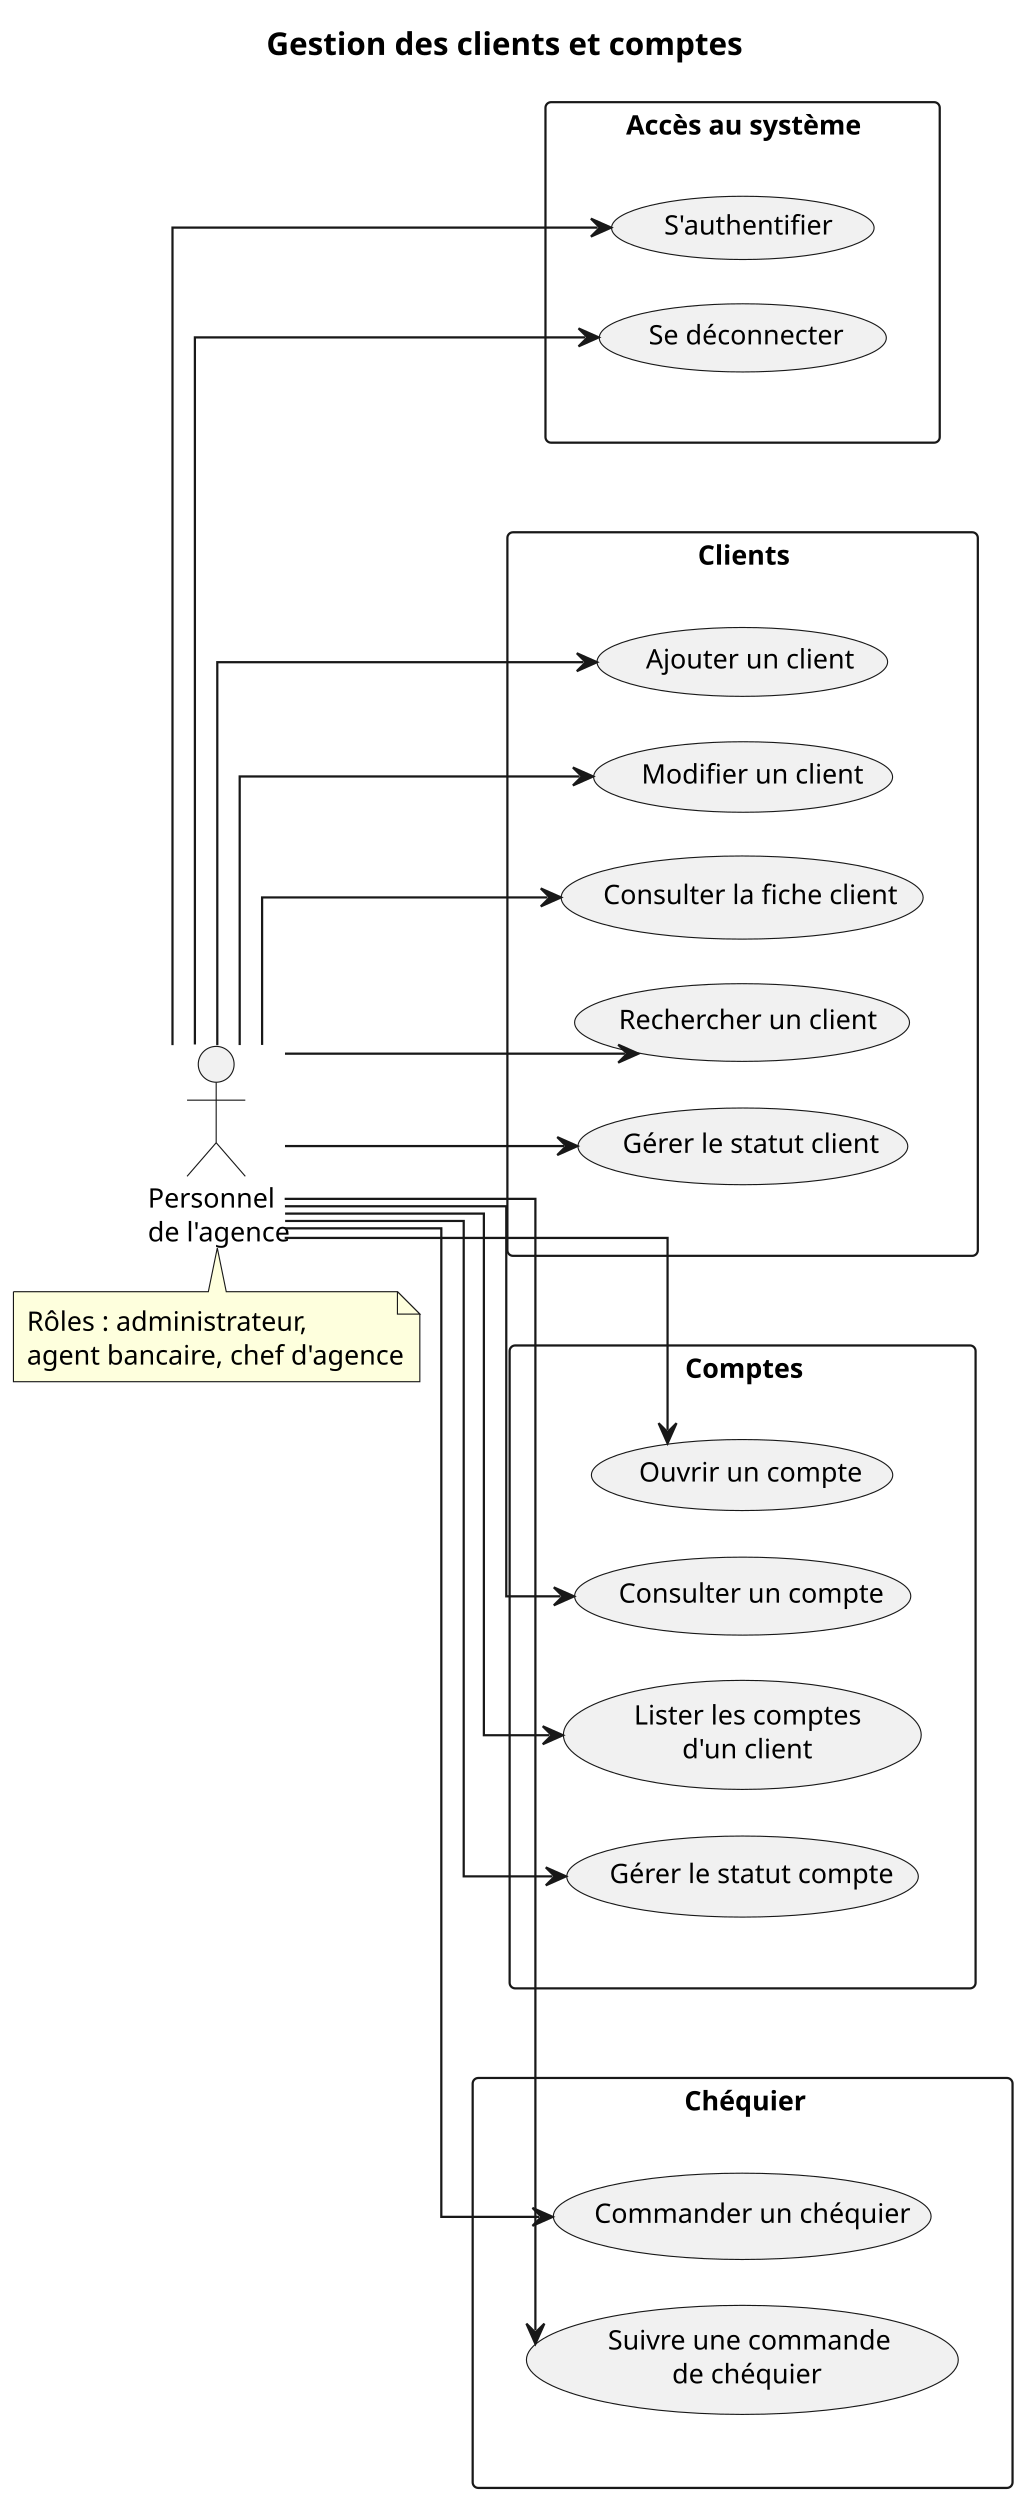
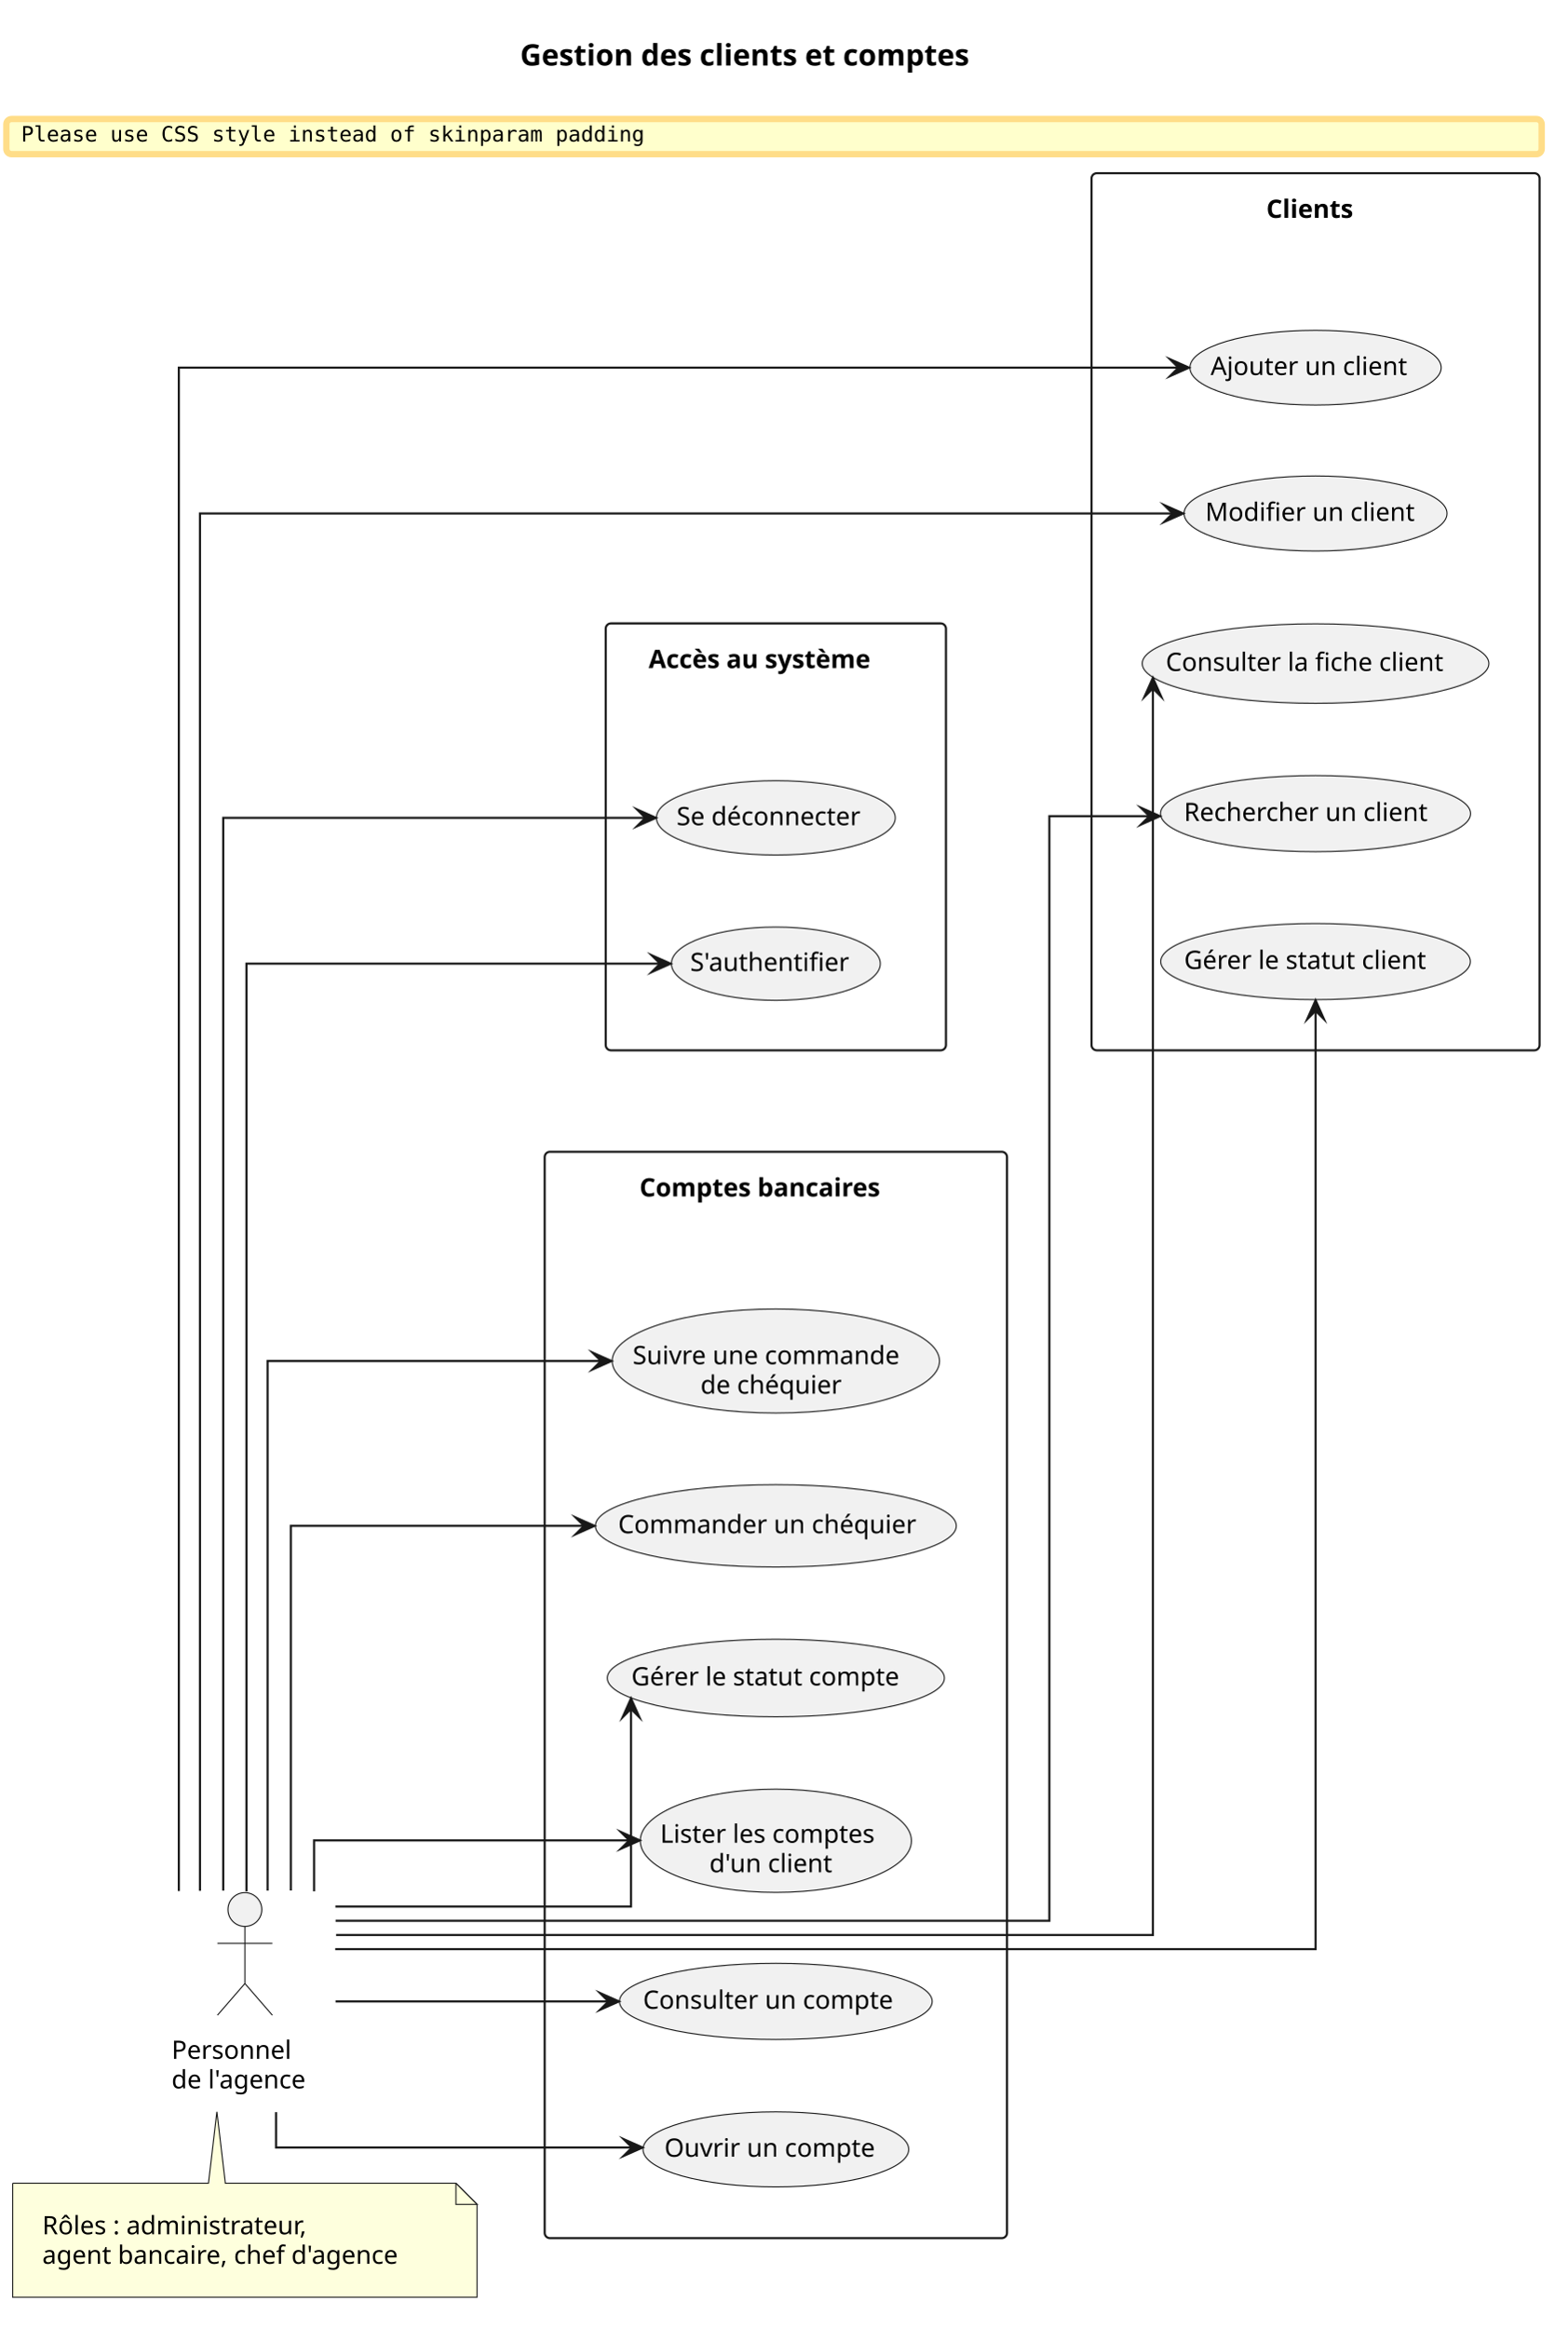
- <svg xmlns="http://www.w3.org/2000/svg" contentStyleType="text/css" height="1116px" preserveAspectRatio="none" style="width:458px;height:1116px;background:#FFFFFF;" version="1.1" viewBox="0 0 458 1116" width="458px" zoomAndPan="magnify">
+ <svg xmlns="http://www.w3.org/2000/svg" version="1.1" data-diagram-type="DESCRIPTION" style="width:742px;height:1101px;background:#FFFFFF;" width="742px" height="1101px" viewBox="0 0 742 1101" zoomAndPan="magnify" preserveAspectRatio="none" contentStyleType="text/css">
  <defs />
  <g>
-     <text fill="#000000" font-family="sans-serif" font-size="14" font-weight="bold" lengthAdjust="spacing" textLength="206.172" x="118.914" y="24.533">Gestion des clients et comptes</text>
-     <g id="cluster_ACC">
-       <rect fill="none" height="152" rx="2.5" ry="2.5" style="stroke:#181818;stroke-width:1;" width="176" x="243.5" y="45.609" />
-       <text fill="#000000" font-family="sans-serif" font-size="12" font-weight="bold" lengthAdjust="spacing" textLength="104.068" x="279.466" y="60.066">Accès au système</text>
+     <g class="title" data-source-line="11">
+       <text x="246.135" y="30.995" fill="#000000" font-size="14" lengthAdjust="spacing" textLength="243.359" font-weight="700" font-family="sans-serif">Gestion des clients et comptes</text>
    </g>
-     <g id="cluster_CLI">
-       <rect fill="none" height="323" rx="2.5" ry="2.5" style="stroke:#181818;stroke-width:1;" width="210" x="226.5" y="237.609" />
-       <text fill="#000000" font-family="sans-serif" font-size="12" font-weight="bold" lengthAdjust="spacing" textLength="40.008" x="311.496" y="252.066">Clients</text>
+     <rect x="3" y="56.297" width="726.63" height="16.641" fill="#FFFFCC" style="stroke:#FFDD88;stroke-width:3;" rx="2.5" ry="2.5" />
+     <text x="10" y="66.938" fill="#000000" font-size="10" lengthAdjust="spacing" textLength="295.005" font-family="monospace">Please use CSS style instead of skinparam padding</text>
+     <g class="cluster" data-qualified-name="ACC" id="ent0005" data-source-line="21">
+       <rect x="286.66" y="294.938" width="161.03" height="202" fill="none" style="stroke:#181818;stroke-width:1;" rx="2.5" ry="2.5" />
+       <text x="306.967" y="316.076" fill="#000000" font-size="12" lengthAdjust="spacing" textLength="120.416" font-weight="700" font-family="sans-serif">Accès au système</text>
    </g>
-     <g id="cluster_CPT">
-       <rect fill="none" height="287" rx="2.5" ry="2.5" style="stroke:#181818;stroke-width:1;" width="208" x="227.5" y="600.609" />
-       <text fill="#000000" font-family="sans-serif" font-size="12" font-weight="bold" lengthAdjust="spacing" textLength="51.34" x="305.83" y="615.066">Comptes</text>
+     <g class="cluster" data-qualified-name="CLI" id="ent0008" data-source-line="25">
+       <rect x="516.59" y="81.938" width="212.04" height="415" fill="none" style="stroke:#181818;stroke-width:1;" rx="2.5" ry="2.5" />
+       <text x="599.313" y="103.076" fill="#000000" font-size="12" lengthAdjust="spacing" textLength="46.594" font-weight="700" font-family="sans-serif">Clients</text>
    </g>
-     <g id="cluster_CHQ">
-       <rect fill="none" height="183" rx="2.5" ry="2.5" style="stroke:#181818;stroke-width:1;" width="241" x="211" y="927.609" />
-       <text fill="#000000" font-family="sans-serif" font-size="12" font-weight="bold" lengthAdjust="spacing" textLength="52.008" x="305.496" y="942.066">Chéquier</text>
+     <g class="cluster" data-qualified-name="CPT" id="ent0015" data-source-line="34">
+       <rect x="257.77" y="544.938" width="218.82" height="514" fill="none" style="stroke:#181818;stroke-width:1;" rx="2.5" ry="2.5" />
+       <text x="302.633" y="566.076" fill="#000000" font-size="12" lengthAdjust="spacing" textLength="129.094" font-weight="700" font-family="sans-serif">Comptes bancaires</text>
    </g>
-     <g id="elem_UC_LOGIN">
-       <ellipse cx="331.601" cy="101.73" fill="#F1F1F1" rx="58.601" ry="14.12" style="stroke:#181818;stroke-width:0.5;" />
-       <text fill="#000000" font-family="sans-serif" font-size="12" lengthAdjust="spacing" textLength="69.668" x="296.47" y="104.704">S'authentifier</text>
+     <g class="entity" data-qualified-name="ACC.UC_LOGIN" id="ent0006" data-source-line="22">
+       <ellipse cx="367.18" cy="455.94" rx="49.43" ry="17.332" fill="#F1F1F1" style="stroke:#181818;stroke-width:0.5;" />
+       <text x="326.637" y="459.424" fill="#000000" font-size="12" lengthAdjust="spacing" textLength="81.088" font-family="sans-serif">S'authentifier</text>
    </g>
-     <g id="elem_UC_LOGOUT">
-       <ellipse cx="331.579" cy="150.825" fill="#F1F1F1" rx="64.079" ry="15.216" style="stroke:#181818;stroke-width:0.5;" />
-       <text fill="#000000" font-family="sans-serif" font-size="12" lengthAdjust="spacing" textLength="84.059" x="289.55" y="153.735">Se déconnecter</text>
+     <g class="entity" data-qualified-name="ACC.UC_LOGOUT" id="ent0007" data-source-line="23">
+       <ellipse cx="367.179" cy="386.933" rx="56.519" ry="17.585" fill="#F1F1F1" style="stroke:#181818;stroke-width:0.5;" />
+       <text x="320.195" y="390.417" fill="#000000" font-size="12" lengthAdjust="spacing" textLength="93.967" font-family="sans-serif">Se déconnecter</text>
    </g>
-     <g id="elem_UC_C_ADD">
-       <ellipse cx="331.366" cy="295.483" fill="#F1F1F1" rx="64.866" ry="15.373" style="stroke:#181818;stroke-width:0.5;" />
-       <text fill="#000000" font-family="sans-serif" font-size="12" lengthAdjust="spacing" textLength="86.051" x="288.34" y="298.393">Ajouter un client</text>
+     <g class="entity" data-qualified-name="CLI.UC_C_ADD" id="ent0009" data-source-line="26">
+       <ellipse cx="622.611" cy="173.941" rx="59.461" ry="17.674" fill="#F1F1F1" style="stroke:#181818;stroke-width:0.5;" />
+       <text x="572.956" y="177.426" fill="#000000" font-size="12" lengthAdjust="spacing" textLength="99.311" font-family="sans-serif">Ajouter un client</text>
    </g>
-     <g id="elem_UC_C_EDIT">
-       <ellipse cx="331.727" cy="346.855" fill="#F1F1F1" rx="66.727" ry="15.745" style="stroke:#181818;stroke-width:0.5;" />
-       <text fill="#000000" font-family="sans-serif" font-size="12" lengthAdjust="spacing" textLength="90.709" x="286.373" y="349.765">Modifier un client</text>
+     <g class="entity" data-qualified-name="CLI.UC_C_EDIT" id="ent0010" data-source-line="27">
+       <ellipse cx="622.61" cy="242.938" rx="62.22" ry="17.75" fill="#F1F1F1" style="stroke:#181818;stroke-width:0.5;" />
+       <text x="570.45" y="246.422" fill="#000000" font-size="12" lengthAdjust="spacing" textLength="104.32" font-family="sans-serif">Modifier un client</text>
    </g>
-     <g id="elem_UC_C_VIEW">
-       <ellipse cx="331.295" cy="400.668" fill="#F1F1F1" rx="80.795" ry="18.559" style="stroke:#181818;stroke-width:0.5;" />
-       <text fill="#000000" font-family="sans-serif" font-size="12" lengthAdjust="spacing" textLength="124.061" x="269.264" y="403.579">Consulter la fiche client</text>
+     <g class="entity" data-qualified-name="CLI.UC_C_VIEW" id="ent0011" data-source-line="28">
+       <ellipse cx="622.612" cy="313.942" rx="82.022" ry="18.804" fill="#F1F1F1" style="stroke:#181818;stroke-width:0.5;" />
+       <text x="551.725" y="317.426" fill="#000000" font-size="12" lengthAdjust="spacing" textLength="141.773" font-family="sans-serif">Consulter la fiche client</text>
    </g>
-     <g id="elem_UC_C_SEARCH">
-       <ellipse cx="331.252" cy="456.46" fill="#F1F1F1" rx="74.752" ry="17.35" style="stroke:#181818;stroke-width:0.5;" />
-       <text fill="#000000" font-family="sans-serif" font-size="12" lengthAdjust="spacing" textLength="110.057" x="276.224" y="459.37">Rechercher un client</text>
+     <g class="entity" data-qualified-name="CLI.UC_C_SEARCH" id="ent0012" data-source-line="29">
+       <ellipse cx="622.609" cy="384.941" rx="73.369" ry="18.003" fill="#F1F1F1" style="stroke:#181818;stroke-width:0.5;" />
+       <text x="560.33" y="388.425" fill="#000000" font-size="12" lengthAdjust="spacing" textLength="124.559" font-family="sans-serif">Rechercher un client</text>
    </g>
-     <g id="elem_UC_C_STATUS">
-       <ellipse cx="331.617" cy="511.733" fill="#F1F1F1" rx="73.617" ry="17.123" style="stroke:#181818;stroke-width:0.5;" />
-       <text fill="#000000" font-family="sans-serif" font-size="12" lengthAdjust="spacing" textLength="107.379" x="277.927" y="514.643">Gérer le statut client</text>
+     <g class="entity" data-qualified-name="CLI.UC_C_STATUS" id="ent0013" data-source-line="30">
+       <ellipse cx="622.609" cy="454.939" rx="73.269" ry="18.002" fill="#F1F1F1" style="stroke:#181818;stroke-width:0.5;" />
+       <text x="560.42" y="458.423" fill="#000000" font-size="12" lengthAdjust="spacing" textLength="124.377" font-family="sans-serif">Gérer le statut client</text>
    </g>
-     <g id="elem_UC_A_OPEN">
-       <ellipse cx="331.262" cy="658.462" fill="#F1F1F1" rx="67.262" ry="15.852" style="stroke:#181818;stroke-width:0.5;" />
-       <text fill="#000000" font-family="sans-serif" font-size="12" lengthAdjust="spacing" textLength="92.033" x="285.245" y="661.372">Ouvrir un compte</text>
+     <g class="entity" data-qualified-name="CPT.UC_A_OPEN" id="ent0016" data-source-line="35">
+       <ellipse cx="367.185" cy="1016.935" rx="62.885" ry="17.768" fill="#F1F1F1" style="stroke:#181818;stroke-width:0.5;" />
+       <text x="314.421" y="1020.419" fill="#000000" font-size="12" lengthAdjust="spacing" textLength="105.527" font-family="sans-serif">Ouvrir un compte</text>
    </g>
-     <g id="elem_UC_A_VIEW">
-       <ellipse cx="331.536" cy="712.517" fill="#F1F1F1" rx="75.036" ry="17.407" style="stroke:#181818;stroke-width:0.5;" />
-       <text fill="#000000" font-family="sans-serif" font-size="12" lengthAdjust="spacing" textLength="110.725" x="276.174" y="715.427">Consulter un compte</text>
+     <g class="entity" data-qualified-name="CPT.UC_A_VIEW" id="ent0017" data-source-line="36">
+       <ellipse cx="367.175" cy="946.933" rx="74.005" ry="18.016" fill="#F1F1F1" style="stroke:#181818;stroke-width:0.5;" />
+       <text x="304.319" y="950.418" fill="#000000" font-size="12" lengthAdjust="spacing" textLength="125.713" font-family="sans-serif">Consulter un compte</text>
    </g>
-     <g id="elem_UC_A_LIST">
-       <ellipse cx="331.365" cy="774.455" fill="#F1F1F1" rx="79.865" ry="24.346" style="stroke:#181818;stroke-width:0.5;" />
-       <text fill="#000000" font-family="sans-serif" font-size="12" lengthAdjust="spacing" textLength="96.703" x="283.013" y="769.818">Lister les comptes</text>
-       <text fill="#000000" font-family="sans-serif" font-size="12" lengthAdjust="spacing" textLength="53.66" x="304.535" y="784.912">d'un client</text>
+     <g class="entity" data-qualified-name="CPT.UC_A_LIST" id="ent0018" data-source-line="37">
+       <ellipse cx="367.184" cy="870.939" rx="64.174" ry="24.421" fill="#F1F1F1" style="stroke:#181818;stroke-width:0.5;" />
+       <text x="312.446" y="871.843" fill="#000000" font-size="12" lengthAdjust="spacing" textLength="109.477" font-family="sans-serif">Lister les comptes</text>
+       <text x="335.734" y="885.812" fill="#000000" font-size="12" lengthAdjust="spacing" textLength="62.9" font-family="sans-serif">d'un client</text>
    </g>
-     <g id="elem_UC_A_STATUS">
-       <ellipse cx="331.469" cy="837.703" fill="#F1F1F1" rx="78.469" ry="18.094" style="stroke:#181818;stroke-width:0.5;" />
-       <text fill="#000000" font-family="sans-serif" font-size="12" lengthAdjust="spacing" textLength="118.717" x="272.111" y="840.613">Gérer le statut compte</text>
+     <g class="entity" data-qualified-name="CPT.UC_A_STATUS" id="ent0019" data-source-line="38">
+       <ellipse cx="367.178" cy="793.933" rx="79.778" ry="18.355" fill="#F1F1F1" style="stroke:#181818;stroke-width:0.5;" />
+       <text x="298.802" y="797.417" fill="#000000" font-size="12" lengthAdjust="spacing" textLength="136.752" font-family="sans-serif">Gérer le statut compte</text>
    </g>
-     <g id="elem_UC_CHQ_ORDER">
-       <ellipse cx="331.32" cy="989.373" fill="#F1F1F1" rx="84.32" ry="19.264" style="stroke:#181818;stroke-width:0.5;" />
-       <text fill="#000000" font-family="sans-serif" font-size="12" lengthAdjust="spacing" textLength="132.07" x="265.285" y="992.284">Commander un chéquier</text>
+     <g class="entity" data-qualified-name="CPT.UC_CHQ_ORDER" id="ent0020" data-source-line="39">
+       <ellipse cx="367.18" cy="721.94" rx="85.41" ry="19.482" fill="#F1F1F1" style="stroke:#181818;stroke-width:0.5;" />
+       <text x="292.535" y="725.424" fill="#000000" font-size="12" lengthAdjust="spacing" textLength="149.291" font-family="sans-serif">Commander un chéquier</text>
    </g>
-     <g id="elem_UC_CHQ_TRACK">
-       <ellipse cx="331.384" cy="1053.455" fill="#F1F1F1" rx="96.384" ry="24.346" style="stroke:#181818;stroke-width:0.5;" />
-       <text fill="#000000" font-family="sans-serif" font-size="12" lengthAdjust="spacing" textLength="120.064" x="271.351" y="1048.818">Suivre une commande</text>
-       <text fill="#000000" font-family="sans-serif" font-size="12" lengthAdjust="spacing" textLength="62.713" x="300.027" y="1063.912">de chéquier</text>
+     <g class="entity" data-qualified-name="CPT.UC_CHQ_TRACK" id="ent0021" data-source-line="40">
+       <ellipse cx="367.175" cy="643.937" rx="77.465" ry="24.6" fill="#F1F1F1" style="stroke:#181818;stroke-width:0.5;" />
+       <text x="299.438" y="645.434" fill="#000000" font-size="12" lengthAdjust="spacing" textLength="135.475" font-family="sans-serif">Suivre une commande</text>
+       <text x="331.538" y="659.403" fill="#000000" font-size="12" lengthAdjust="spacing" textLength="71.273" font-family="sans-serif">de chéquier</text>
    </g>
-     <g id="elem_personnel">
-       <ellipse cx="96.504" cy="475.109" fill="#F1F1F1" rx="8" ry="8" style="stroke:#181818;stroke-width:0.5;" />
-       <path d="M96.504,483.109 L96.504,510.109 M83.504,491.109 L109.504,491.109 M96.504,510.109 L83.504,525.109 M96.504,510.109 L109.504,525.109 " fill="none" style="stroke:#181818;stroke-width:0.5;" />
-       <text fill="#000000" font-family="sans-serif" font-size="12" lengthAdjust="spacing" textLength="54.035" x="66" y="539.066">Personnel</text>
-       <text fill="#000000" font-family="sans-serif" font-size="12" lengthAdjust="spacing" textLength="61.008" x="66" y="554.16">de l'agence</text>
+     <g class="entity" data-qualified-name="personnel" id="ent0001" data-source-line="13">
+       <ellipse cx="115.883" cy="903.467" rx="8" ry="8" fill="#F1F1F1" style="stroke:#181818;stroke-width:0.5;" />
+       <path d="M115.883,911.467 L115.883,938.467 M102.883,919.467 L128.883,919.467 M115.883,938.467 L102.883,953.467 M115.883,938.467 L128.883,953.467" style="stroke:#181818;stroke-width:0.5;" fill="none" />
+       <text x="81.19" y="974.106" fill="#000000" font-size="12" lengthAdjust="spacing" textLength="59.074" font-family="sans-serif">Personnel</text>
+       <text x="81.19" y="988.075" fill="#000000" font-size="12" lengthAdjust="spacing" textLength="69.387" font-family="sans-serif">de l'agence</text>
    </g>
-     <g id="elem_GMN3">
-       <path d="M6,576.609 L6,616.797 A0,0 0 0 0 6,616.797 L187.412,616.797 A0,0 0 0 0 187.412,616.797 L187.412,586.609 L177.412,576.609 L101,576.609 L97,557.099 L93,576.609 L6,576.609 A0,0 0 0 0 6,576.609 " fill="#FEFFDD" style="stroke:#181818;stroke-width:0.5;" />
-       <path d="M177.412,576.609 L177.412,586.609 L187.412,586.609 L177.412,576.609 " fill="#FEFFDD" style="stroke:#181818;stroke-width:0.5;" />
-       <text fill="#000000" font-family="sans-serif" font-size="12" lengthAdjust="spacing" textLength="120.047" x="12" y="594.066">Rôles : administrateur,</text>
-       <text fill="#000000" font-family="sans-serif" font-size="12" lengthAdjust="spacing" textLength="160.412" x="12" y="609.16">agent bancaire, chef d'agence</text>
+     <g class="entity" data-qualified-name="GMN2" id="ent0003" data-source-line="15">
+       <path d="M6,1032.967 L6,1086.905 A0,0 0 0 0 6,1086.905 L225.766,1086.905 A0,0 0 0 0 225.766,1086.905 L225.766,1042.967 L215.766,1032.967 L106.63,1032.967 L102.63,999.138 L98.63,1032.967 L6,1032.967 A0,0 0 0 0 6,1032.967" style="stroke:#181818;stroke-width:0.5;" fill="#FEFFDD" />
+       <path d="M215.766,1032.967 L215.766,1042.967 L225.766,1042.967 L215.766,1032.967" style="stroke:#181818;stroke-width:0.5;" fill="#FEFFDD" />
+       <text x="20" y="1057.106" fill="#000000" font-size="12" lengthAdjust="spacing" textLength="136.94" font-family="sans-serif">Rôles : administrateur,</text>
+       <text x="20" y="1071.075" fill="#000000" font-size="12" lengthAdjust="spacing" textLength="182.766" font-family="sans-serif">agent bancaire, chef d'agence</text>
    </g>
-     <g id="link_personnel_UC_LOGIN">
-       <path d="M77,466.559 C77,360.049 77,101.609 77,101.609 C77,101.609 191.63,101.609 266.79,101.609 " fill="none" id="personnel-to-UC_LOGIN" style="stroke:#181818;stroke-width:1;" />
-       <polygon fill="#181818" points="272.79,101.609,263.79,97.609,267.79,101.609,263.79,105.609,272.79,101.609" style="stroke:#181818;stroke-width:1;" />
+     <g class="link" data-entity-1="ent0001" data-entity-2="ent0006" id="lnk23" data-source-line="45" data-link-type="dependency">
+       <path d="M116.63,894.857 C116.63,768.487 116.63,455.938 116.63,455.938 C116.63,455.938 239.31,455.938 312.38,455.938" style="stroke:#181818;stroke-width:1;" fill="none" id="personnel-to-UC_LOGIN" />
+       <polygon points="317.38,455.938,308.38,451.938,312.38,455.938,308.38,459.938,317.38,455.938" fill="#181818" style="stroke:#181818;stroke-width:1;stroke-linejoin:miter;stroke-miterlimit:10;" />
    </g>
-     <g id="link_personnel_UC_LOGOUT">
-       <path d="M87,466.249 C87,369.299 87,150.609 87,150.609 C87,150.609 188.82,150.609 261.26,150.609 " fill="none" id="personnel-to-UC_LOGOUT" style="stroke:#181818;stroke-width:1;" />
-       <polygon fill="#181818" points="267.26,150.609,258.26,146.609,262.26,150.609,258.26,154.609,267.26,150.609" style="stroke:#181818;stroke-width:1;" />
+     <g class="link" data-entity-1="ent0001" data-entity-2="ent0007" id="lnk24" data-source-line="46" data-link-type="dependency">
+       <path d="M105.63,894.508 C105.63,755.298 105.63,386.938 105.63,386.938 C105.63,386.938 228.5,386.938 305.42,386.938" style="stroke:#181818;stroke-width:1;" fill="none" id="personnel-to-UC_LOGOUT" />
+       <polygon points="310.42,386.938,301.42,382.938,305.42,386.938,301.42,390.938,310.42,386.938" fill="#181818" style="stroke:#181818;stroke-width:1;stroke-linejoin:miter;stroke-miterlimit:10;" />
    </g>
-     <g id="link_personnel_UC_C_ADD">
-       <path d="M97,466.589 C97,403.289 97,295.609 97,295.609 C97,295.609 191.09,295.609 260.49,295.609 " fill="none" id="personnel-to-UC_C_ADD" style="stroke:#181818;stroke-width:1;" />
-       <polygon fill="#181818" points="266.49,295.609,257.49,291.609,261.49,295.609,257.49,299.609,266.49,295.609" style="stroke:#181818;stroke-width:1;" />
+     <g class="link" data-entity-1="ent0001" data-entity-2="ent0009" id="lnk25" data-source-line="47" data-link-type="dependency">
+       <path d="M84.63,894.717 C84.63,721.067 84.63,173.938 84.63,173.938 C84.63,173.938 417.49,173.938 557.72,173.938" style="stroke:#181818;stroke-width:1;" fill="none" id="personnel-to-UC_C_ADD" />
+       <polygon points="562.72,173.938,553.72,169.938,557.72,173.938,553.72,177.938,562.72,173.938" fill="#181818" style="stroke:#181818;stroke-width:1;stroke-linejoin:miter;stroke-miterlimit:10;" />
    </g>
-     <g id="link_personnel_UC_C_EDIT">
-       <path d="M107,466.519 C107,417.669 107,346.609 107,346.609 C107,346.609 192.57,346.609 258.75,346.609 " fill="none" id="personnel-to-UC_C_EDIT" style="stroke:#181818;stroke-width:1;" />
-       <polygon fill="#181818" points="264.75,346.609,255.75,342.609,259.75,346.609,255.75,350.609,264.75,346.609" style="stroke:#181818;stroke-width:1;" />
+     <g class="link" data-entity-1="ent0001" data-entity-2="ent0010" id="lnk26" data-source-line="48" data-link-type="dependency">
+       <path d="M94.63,894.597 C94.63,731.447 94.63,242.938 94.63,242.938 C94.63,242.938 415.11,242.938 554.97,242.938" style="stroke:#181818;stroke-width:1;" fill="none" id="personnel-to-UC_C_EDIT" />
+       <polygon points="559.97,242.938,550.97,238.938,554.97,242.938,550.97,246.938,559.97,242.938" fill="#181818" style="stroke:#181818;stroke-width:1;stroke-linejoin:miter;stroke-miterlimit:10;" />
    </g>
-     <g id="link_personnel_UC_C_VIEW">
-       <path d="M117,466.459 C117,435.729 117,400.609 117,400.609 C117,400.609 183.66,400.609 244.41,400.609 " fill="none" id="personnel-to-UC_C_VIEW" style="stroke:#181818;stroke-width:1;" />
-       <polygon fill="#181818" points="250.41,400.609,241.41,396.609,245.41,400.609,241.41,404.609,250.41,400.609" style="stroke:#181818;stroke-width:1;" />
+     <g class="link" data-entity-1="ent0001" data-entity-2="ent0011" id="lnk27" data-source-line="49" data-link-type="dependency">
+       <path d="M159.06,915.497 C268.03,915.497 545.63,915.497 545.63,915.497 C545.63,915.497 545.63,391.788 545.63,325.697" style="stroke:#181818;stroke-width:1;" fill="none" id="personnel-to-UC_C_VIEW" />
+       <polygon points="545.63,320.697,541.63,329.697,545.63,325.697,549.63,329.697,545.63,320.697" fill="#181818" style="stroke:#181818;stroke-width:1;stroke-linejoin:miter;stroke-miterlimit:10;" />
    </g>
-     <g id="link_personnel_UC_C_SEARCH">
-       <path d="M127.22,470.359 C167.41,470.359 232.19,470.359 278.97,470.359 " fill="none" id="personnel-to-UC_C_SEARCH" style="stroke:#181818;stroke-width:1;" />
-       <polygon fill="#181818" points="284.97,470.359,275.97,466.359,279.97,470.359,275.97,474.359,284.97,470.359" style="stroke:#181818;stroke-width:1;" />
+     <g class="link" data-entity-1="ent0001" data-entity-2="ent0012" id="lnk28" data-source-line="50" data-link-type="dependency">
+       <path d="M158.82,908.788 C258.39,908.788 496.63,908.788 496.63,908.788 C496.63,908.788 496.63,386.147 496.63,386.147 C496.63,386.147 516.39,386.147 543.96,386.147" style="stroke:#181818;stroke-width:1;" fill="none" id="personnel-to-UC_C_SEARCH" />
+       <polygon points="548.96,386.147,539.96,382.147,543.96,386.147,539.96,390.147,548.96,386.147" fill="#181818" style="stroke:#181818;stroke-width:1;stroke-linejoin:miter;stroke-miterlimit:10;" />
    </g>
-     <g id="link_personnel_UC_C_STATUS">
-       <path d="M127.22,511.609 C160.19,511.609 207.76,511.609 251.76,511.609 " fill="none" id="personnel-to-UC_C_STATUS" style="stroke:#181818;stroke-width:1;" />
-       <polygon fill="#181818" points="257.76,511.609,248.76,507.609,252.76,511.609,248.76,515.609,257.76,511.609" style="stroke:#181818;stroke-width:1;" />
+     <g class="link" data-entity-1="ent0001" data-entity-2="ent0013" id="lnk29" data-source-line="51" data-link-type="dependency">
+       <path d="M158.65,922.207 C280.82,922.207 622.63,922.207 622.63,922.207 C622.63,922.207 622.63,564.648 622.63,478.257" style="stroke:#181818;stroke-width:1;" fill="none" id="personnel-to-UC_C_STATUS" />
+       <polygon points="622.63,473.257,618.63,482.257,622.63,478.257,626.63,482.257,622.63,473.257" fill="#181818" style="stroke:#181818;stroke-width:1;stroke-linejoin:miter;stroke-miterlimit:10;" />
    </g>
-     <g id="link_personnel_UC_A_OPEN">
-       <path d="M127.1,552.609 C183.47,552.609 298,552.609 298,552.609 C298,552.609 298,609.379 298,638.309 " fill="none" id="personnel-to-UC_A_OPEN" style="stroke:#181818;stroke-width:1;" />
-       <polygon fill="#181818" points="298,644.309,302,635.309,298,639.309,294,635.309,298,644.309" style="stroke:#181818;stroke-width:1;" />
+     <g class="link" data-entity-1="ent0001" data-entity-2="ent0016" id="lnk30" data-source-line="52" data-link-type="dependency">
+       <path d="M130.63,999.337 C130.63,1008.977 130.63,1016.067 130.63,1016.067 C130.63,1016.067 229.02,1016.067 299.1,1016.067" style="stroke:#181818;stroke-width:1;" fill="none" id="personnel-to-UC_A_OPEN" />
+       <polygon points="304.1,1016.067,295.1,1012.067,299.1,1016.067,295.1,1020.067,304.1,1016.067" fill="#181818" style="stroke:#181818;stroke-width:1;stroke-linejoin:miter;stroke-miterlimit:10;" />
    </g>
-     <g id="link_personnel_UC_A_VIEW">
-       <path d="M127.19,538.469 C165.48,538.469 226,538.469 226,538.469 C226,538.469 226,712.609 226,712.609 C226,712.609 233.18,712.609 250.23,712.609 " fill="none" id="personnel-to-UC_A_VIEW" style="stroke:#181818;stroke-width:1;" />
-       <polygon fill="#181818" points="256.23,712.609,247.23,708.609,251.23,712.609,247.23,716.609,256.23,712.609" style="stroke:#181818;stroke-width:1;" />
+     <g class="link" data-entity-1="ent0001" data-entity-2="ent0017" id="lnk31" data-source-line="53" data-link-type="dependency">
+       <path d="M158.8,946.938 C195.52,946.938 244.23,946.938 287.92,946.938" style="stroke:#181818;stroke-width:1;" fill="none" id="personnel-to-UC_A_VIEW" />
+       <polygon points="292.92,946.938,283.92,942.938,287.92,946.938,283.92,950.938,292.92,946.938" fill="#181818" style="stroke:#181818;stroke-width:1;stroke-linejoin:miter;stroke-miterlimit:10;" />
    </g>
-     <g id="link_personnel_UC_A_LIST">
-       <path d="M127.27,541.749 C162.68,541.749 216,541.749 216,541.749 C216,541.749 216,774.609 216,774.609 C216,774.609 225.57,774.609 245.28,774.609 " fill="none" id="personnel-to-UC_A_LIST" style="stroke:#181818;stroke-width:1;" />
-       <polygon fill="#181818" points="251.28,774.609,242.28,770.609,246.28,774.609,242.28,778.609,251.28,774.609" style="stroke:#181818;stroke-width:1;" />
+     <g class="link" data-entity-1="ent0001" data-entity-2="ent0018" id="lnk32" data-source-line="54" data-link-type="dependency">
+       <path d="M148.63,894.847 C148.63,881.457 148.63,870.747 148.63,870.747 C148.63,870.747 233.32,870.747 297.79,870.747" style="stroke:#181818;stroke-width:1;" fill="none" id="personnel-to-UC_A_LIST" />
+       <polygon points="302.79,870.747,293.79,866.747,297.79,870.747,293.79,874.747,302.79,870.747" fill="#181818" style="stroke:#181818;stroke-width:1;stroke-linejoin:miter;stroke-miterlimit:10;" />
    </g>
-     <g id="link_personnel_UC_A_STATUS">
-       <path d="M127.28,545.039 C159.98,545.039 207,545.039 207,545.039 C207,545.039 207,837.609 207,837.609 C207,837.609 221.94,837.609 246.65,837.609 " fill="none" id="personnel-to-UC_A_STATUS" style="stroke:#181818;stroke-width:1;" />
-       <polygon fill="#181818" points="252.65,837.609,243.65,833.609,247.65,837.609,243.65,841.609,252.65,837.609" style="stroke:#181818;stroke-width:1;" />
+     <g class="link" data-entity-1="ent0001" data-entity-2="ent0019" id="lnk33" data-source-line="55" data-link-type="dependency">
+       <path d="M158.73,902.067 C212.74,902.067 298.63,902.067 298.63,902.067 C298.63,902.067 298.63,834.997 298.63,808.538" style="stroke:#181818;stroke-width:1;" fill="none" id="personnel-to-UC_A_STATUS" />
+       <polygon points="298.63,803.538,294.63,812.538,298.63,808.538,302.63,812.538,298.63,803.538" fill="#181818" style="stroke:#181818;stroke-width:1;stroke-linejoin:miter;stroke-miterlimit:10;" />
    </g>
-     <g id="link_personnel_UC_CHQ_ORDER">
-       <path d="M127.2,548.319 C156.75,548.319 197,548.319 197,548.319 C197,548.319 197,989.609 197,989.609 C197,989.609 213.84,989.609 240.7,989.609 " fill="none" id="personnel-to-UC_CHQ_ORDER" style="stroke:#181818;stroke-width:1;" />
-       <polygon fill="#181818" points="246.7,989.609,237.7,985.609,241.7,989.609,237.7,993.609,246.7,989.609" style="stroke:#181818;stroke-width:1;" />
+     <g class="link" data-entity-1="ent0001" data-entity-2="ent0020" id="lnk34" data-source-line="56" data-link-type="dependency">
+       <path d="M137.63,894.467 C137.63,827.987 137.63,721.938 137.63,721.938 C137.63,721.938 211.18,721.938 276.38,721.938" style="stroke:#181818;stroke-width:1;" fill="none" id="personnel-to-UC_CHQ_ORDER" />
+       <polygon points="281.38,721.938,272.38,717.938,276.38,721.938,272.38,725.938,281.38,721.938" fill="#181818" style="stroke:#181818;stroke-width:1;stroke-linejoin:miter;stroke-miterlimit:10;" />
    </g>
-     <g id="link_personnel_UC_CHQ_TRACK">
-       <path d="M127.07,535.179 C168.94,535.179 239,535.179 239,535.179 C239,535.179 239,977.269 239,1040.279 " fill="none" id="personnel-to-UC_CHQ_TRACK" style="stroke:#181818;stroke-width:1;" />
-       <polygon fill="#181818" points="239,1046.279,243,1037.279,239,1041.279,235,1037.279,239,1046.279" style="stroke:#181818;stroke-width:1;" />
+     <g class="link" data-entity-1="ent0001" data-entity-2="ent0021" id="lnk35" data-source-line="57" data-link-type="dependency">
+       <path d="M126.63,894.508 C126.63,807.778 126.63,643.938 126.63,643.938 C126.63,643.938 214.13,643.938 284.41,643.938" style="stroke:#181818;stroke-width:1;" fill="none" id="personnel-to-UC_CHQ_TRACK" />
+       <polygon points="289.41,643.938,280.41,639.938,284.41,643.938,280.41,647.938,289.41,643.938" fill="#181818" style="stroke:#181818;stroke-width:1;stroke-linejoin:miter;stroke-miterlimit:10;" />
    </g>
  </g>
</svg>
